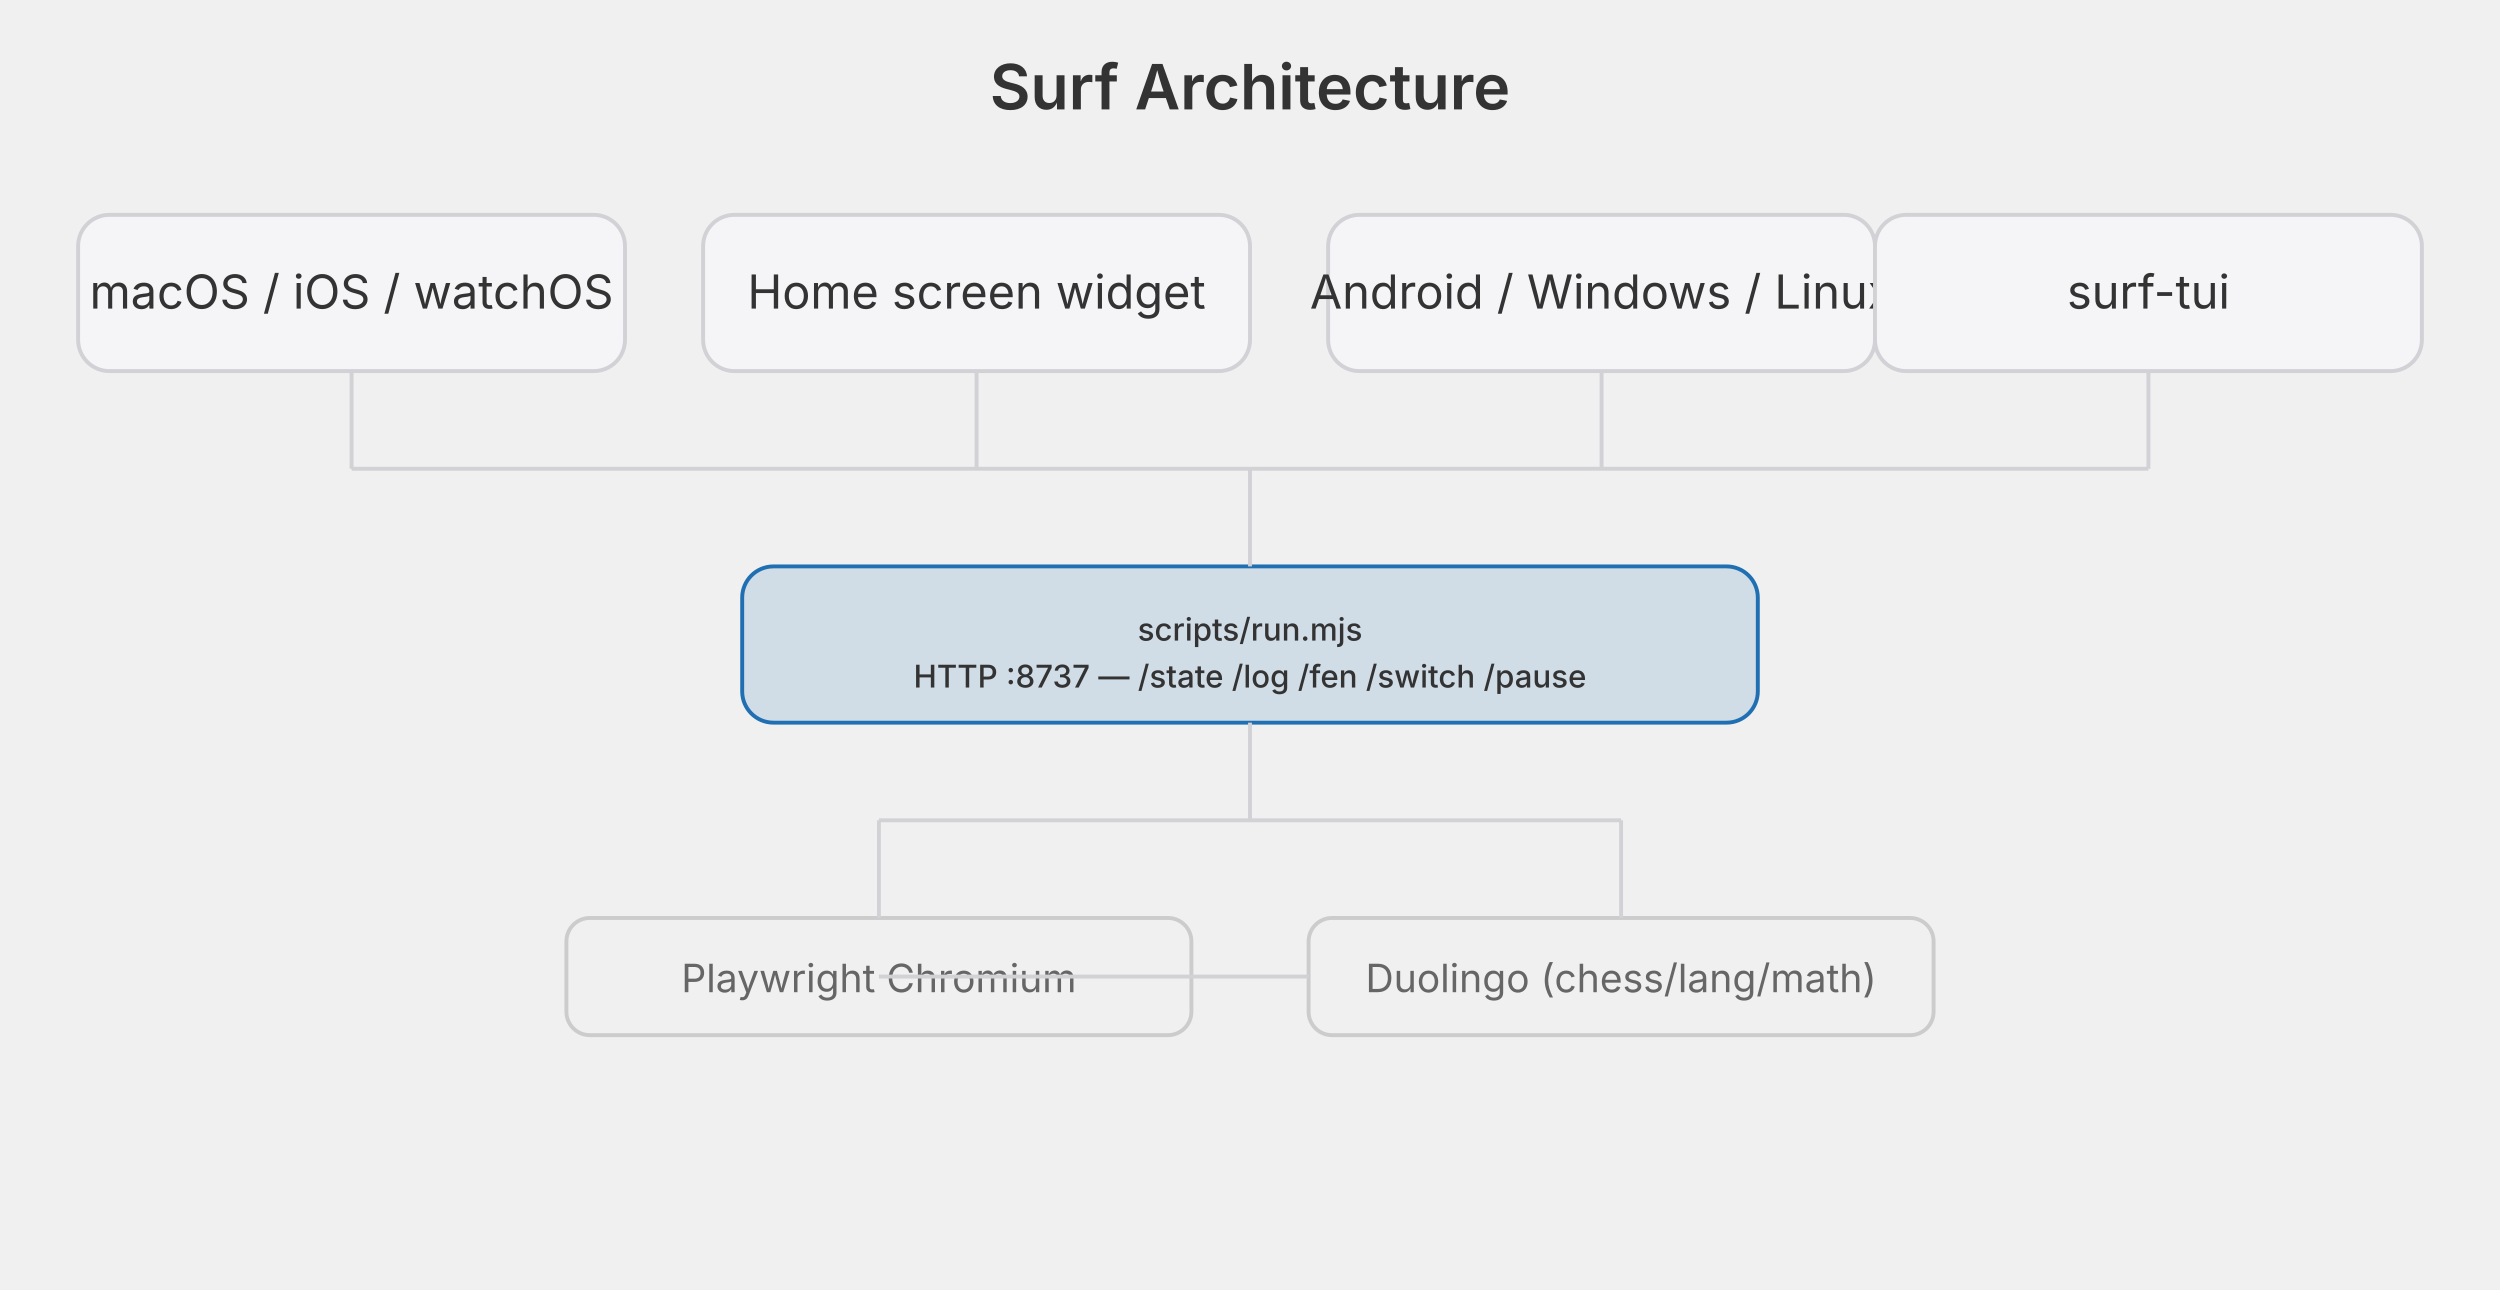
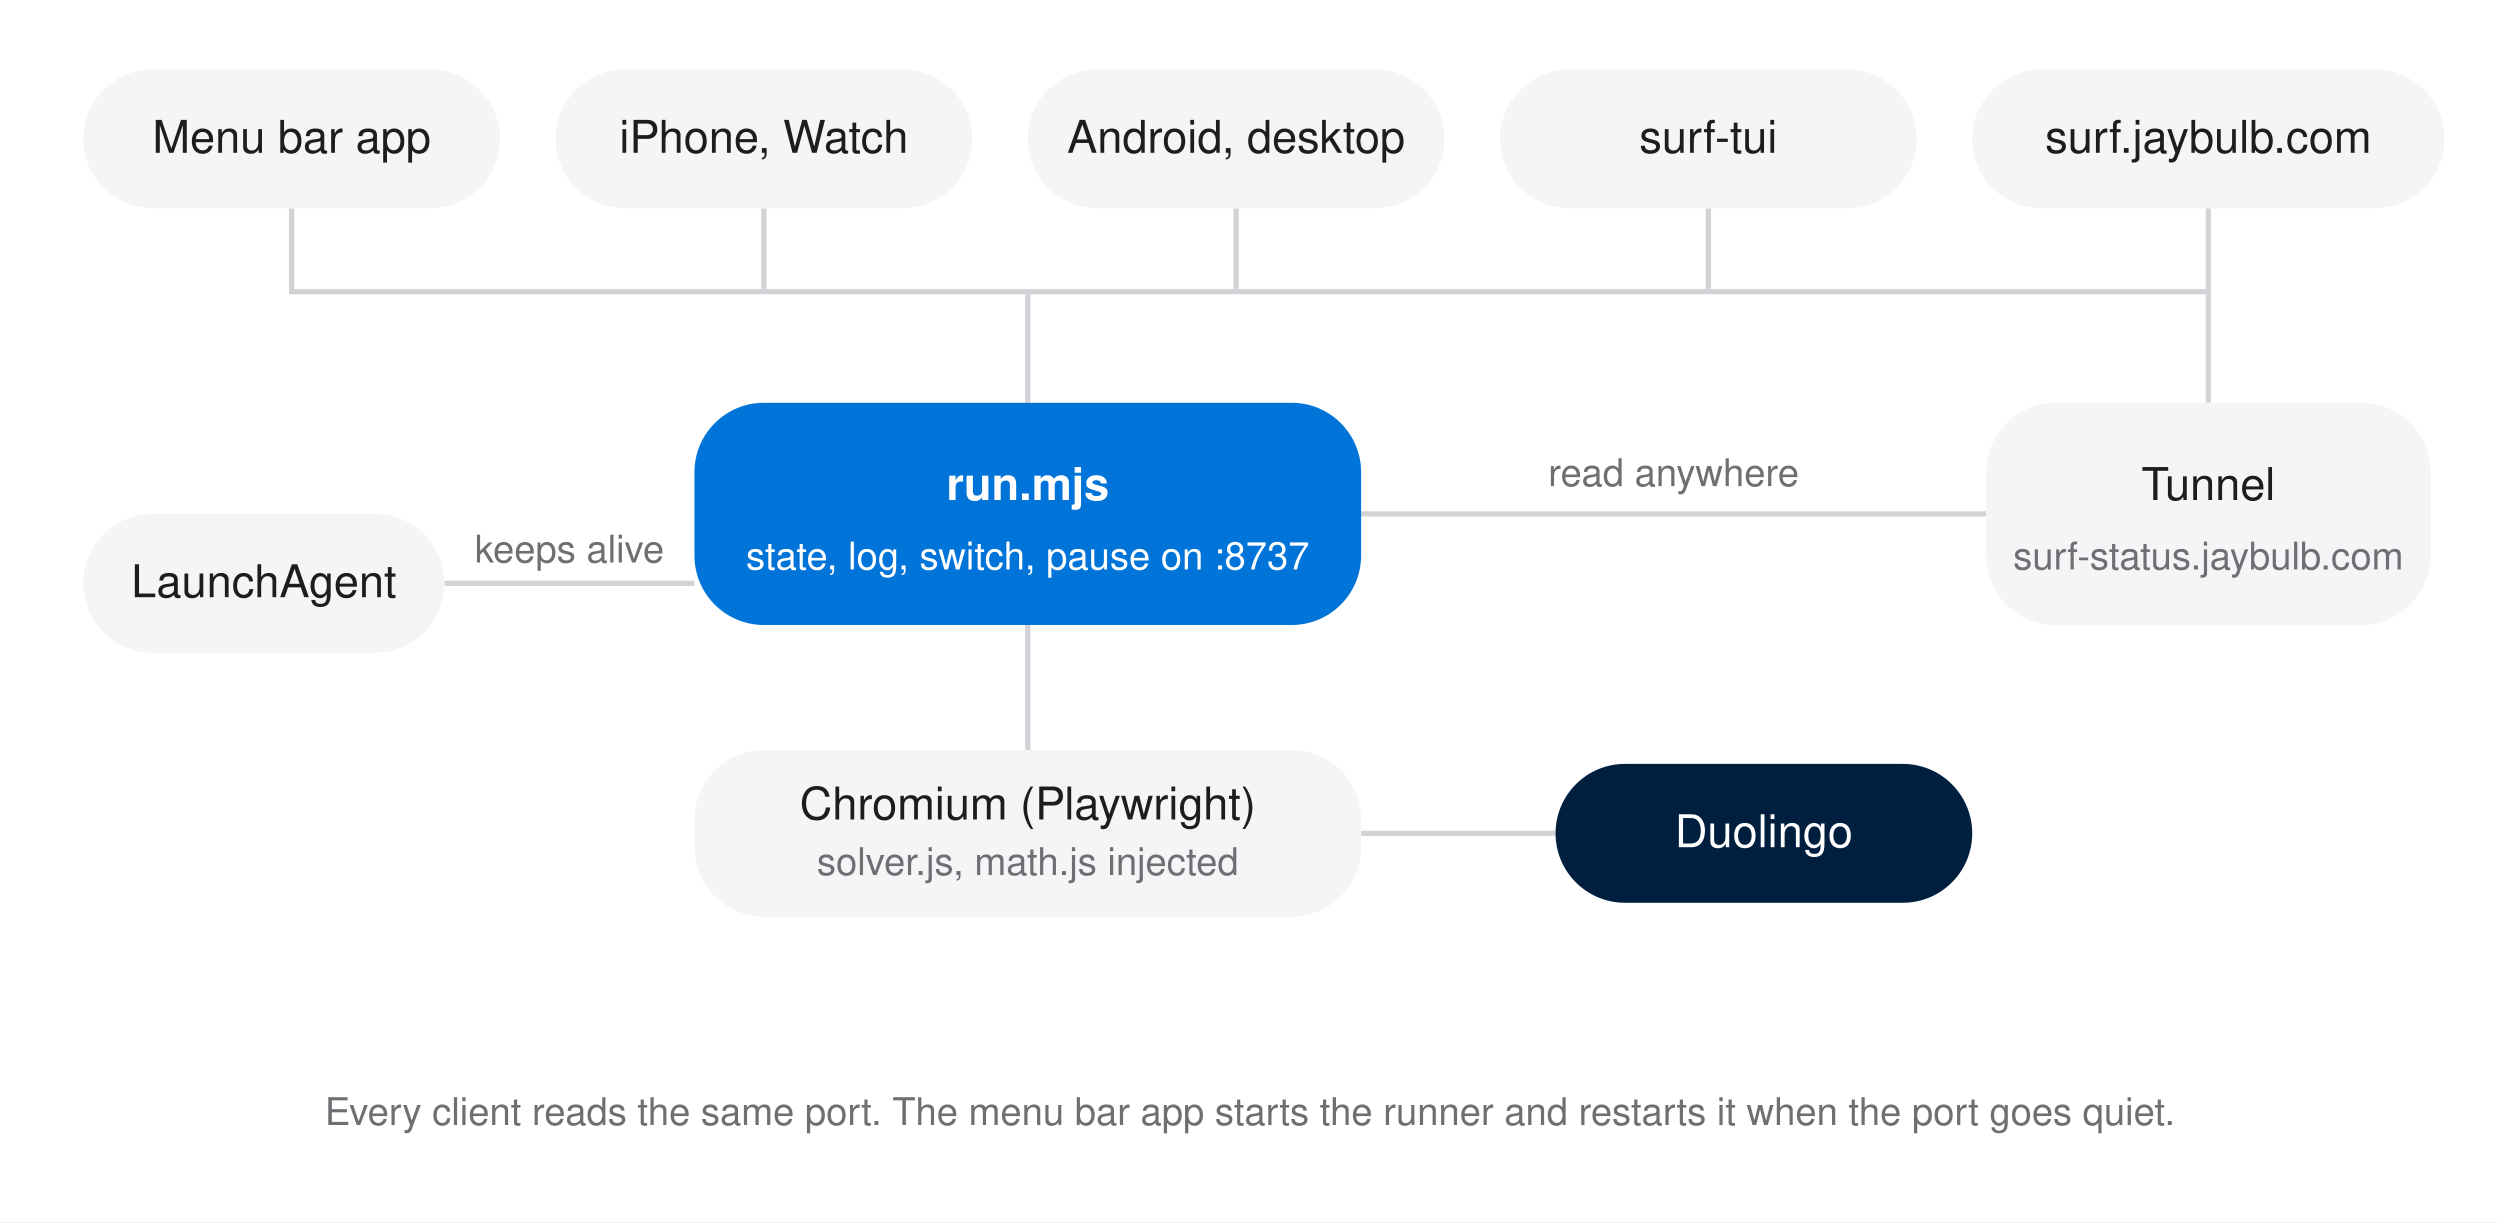
- <svg xmlns="http://www.w3.org/2000/svg" width="640" height="330" style="background:#fff;font-family:-apple-system,BlinkMacSystemFont,sans-serif" viewBox="0 0 640 330">
-   <text x="320" y="28" fill="#333" font-size="16" font-weight="600" text-anchor="middle">Surf Architecture</text>
-   <rect width="140" height="40" x="20" y="55" fill="#f5f5f7" stroke="#d1d1d6" rx="8" />
-   <text x="90" y="79" fill="#333" font-size="12" text-anchor="middle">macOS / iOS / watchOS</text>
-   <rect width="140" height="40" x="180" y="55" fill="#f5f5f7" stroke="#d1d1d6" rx="8" />
-   <text x="250" y="79" fill="#333" font-size="12" text-anchor="middle">Home screen widget</text>
-   <rect width="140" height="40" x="340" y="55" fill="#f5f5f7" stroke="#d1d1d6" rx="8" />
-   <text x="410" y="79" fill="#333" font-size="12" text-anchor="middle">Android / Windows / Linux</text>
-   <rect width="140" height="40" x="480" y="55" fill="#f5f5f7" stroke="#d1d1d6" rx="8" />
-   <text x="550" y="79" fill="#333" font-size="12" text-anchor="middle">surf-tui</text>
-   <rect width="260" height="40" x="190" y="145" fill="#1f6fb2" fill-opacity=".15" stroke="#1f6fb2" rx="8" />
-   <text x="320" y="164" fill="#333" font-size="8" font-weight="500" text-anchor="middle">scripts/run.mjs</text>
-   <text x="320" y="176" fill="#333" font-size="8" font-weight="500" text-anchor="middle">HTTP :8737 — /state /log /fen /switch /pause</text>
-   <rect width="160" height="30" x="145" y="235" fill="#f0f0f0" stroke="#ccc" rx="6" />
-   <text x="225" y="254" fill="#666" font-size="10" text-anchor="middle">Playwright Chromium</text>
-   <rect width="160" height="30" x="335" y="235" fill="#f0f0f0" stroke="#ccc" rx="6" />
-   <text x="415" y="254" fill="#666" font-size="10" text-anchor="middle">Duolingo (chess/lang/math)</text>
-   <path stroke="#d1d1d6" fill="none" d="M90 95v25M250 95v25M410 95v25M550 95v25M90 120H550M320 120V145M320 185V210M225 210v25M415 210v25M225 210H415M225 250H335" />
+ <svg xmlns="http://www.w3.org/2000/svg" width="720" height="352" viewBox="0 48 720 352" style="background:#fff" font-family="-apple-system, BlinkMacSystemFont, 'SF Pro Text', 'Helvetica Neue', Helvetica, Arial, sans-serif">
+   <rect y="48" width="720" height="352" fill="#fff" />
+   <g fill="none" stroke="#d2d2d7" stroke-width="1.5">
+     <path d="M84 108V132H636V108M220 108V132M356 108V132M492 108V132" />
+     <path d="M296 132V164" />
+     <path d="M636 132V164M572 196H392" />
+     <path d="M128 216H200" />
+     <path d="M296 228V264M392 288H448" />
+   </g>
+   <g font-size="13" fill="#1d1d1f" text-anchor="middle">
+     <rect x="24" y="68" width="120" height="40" rx="20" fill="#f5f5f7" />
+     <text x="84" y="92">Menu bar app</text>
+     <rect x="160" y="68" width="120" height="40" rx="20" fill="#f5f5f7" />
+     <text x="220" y="92">iPhone, Watch</text>
+     <rect x="296" y="68" width="120" height="40" rx="20" fill="#f5f5f7" />
+     <text x="356" y="92">Android, desktop</text>
+     <rect x="432" y="68" width="120" height="40" rx="20" fill="#f5f5f7" />
+     <text x="492" y="92">surf-tui</text>
+     <rect x="568" y="68" width="136" height="40" rx="20" fill="#f5f5f7" />
+     <text x="636" y="92">surf.jaybulb.com</text>
+     <rect x="24" y="196" width="104" height="40" rx="20" fill="#f5f5f7" />
+     <text x="76" y="220">LaunchAgent</text>
+     <rect x="200" y="164" width="192" height="64" rx="20" fill="#0074d9" />
+     <text x="296" y="192" fill="#fff" font-weight="600">run.mjs</text>
+     <text x="296" y="212" fill="#fff" font-size="11">state, log, switch, pause on :8737</text>
+     <rect x="572" y="164" width="128" height="64" rx="20" fill="#f5f5f7" />
+     <text x="636" y="192">Tunnel</text>
+     <text x="636" y="212" font-size="11" fill="#6e6e73">surf-status.jaybulb.com</text>
+     <rect x="200" y="264" width="192" height="48" rx="20" fill="#f5f5f7" />
+     <text x="296" y="284">Chromium (Playwright)</text>
+     <text x="296" y="300" font-size="11" fill="#6e6e73">solver.js, math.js injected</text>
+     <rect x="448" y="268" width="120" height="40" rx="20" fill="#001f3f" />
+     <text x="508" y="292" fill="#fff">Duolingo</text>
+   </g>
+   <text x="164" y="210" font-size="11" fill="#6e6e73" text-anchor="middle">keeps alive</text>
+   <text x="482" y="188" font-size="11" fill="#6e6e73" text-anchor="middle">read anywhere</text>
+   <text x="360" y="372" font-size="11" fill="#6e6e73" text-anchor="middle">Every client reads the same port. The menu bar app starts the runner and restarts it when the port goes quiet.</text>
</svg>
